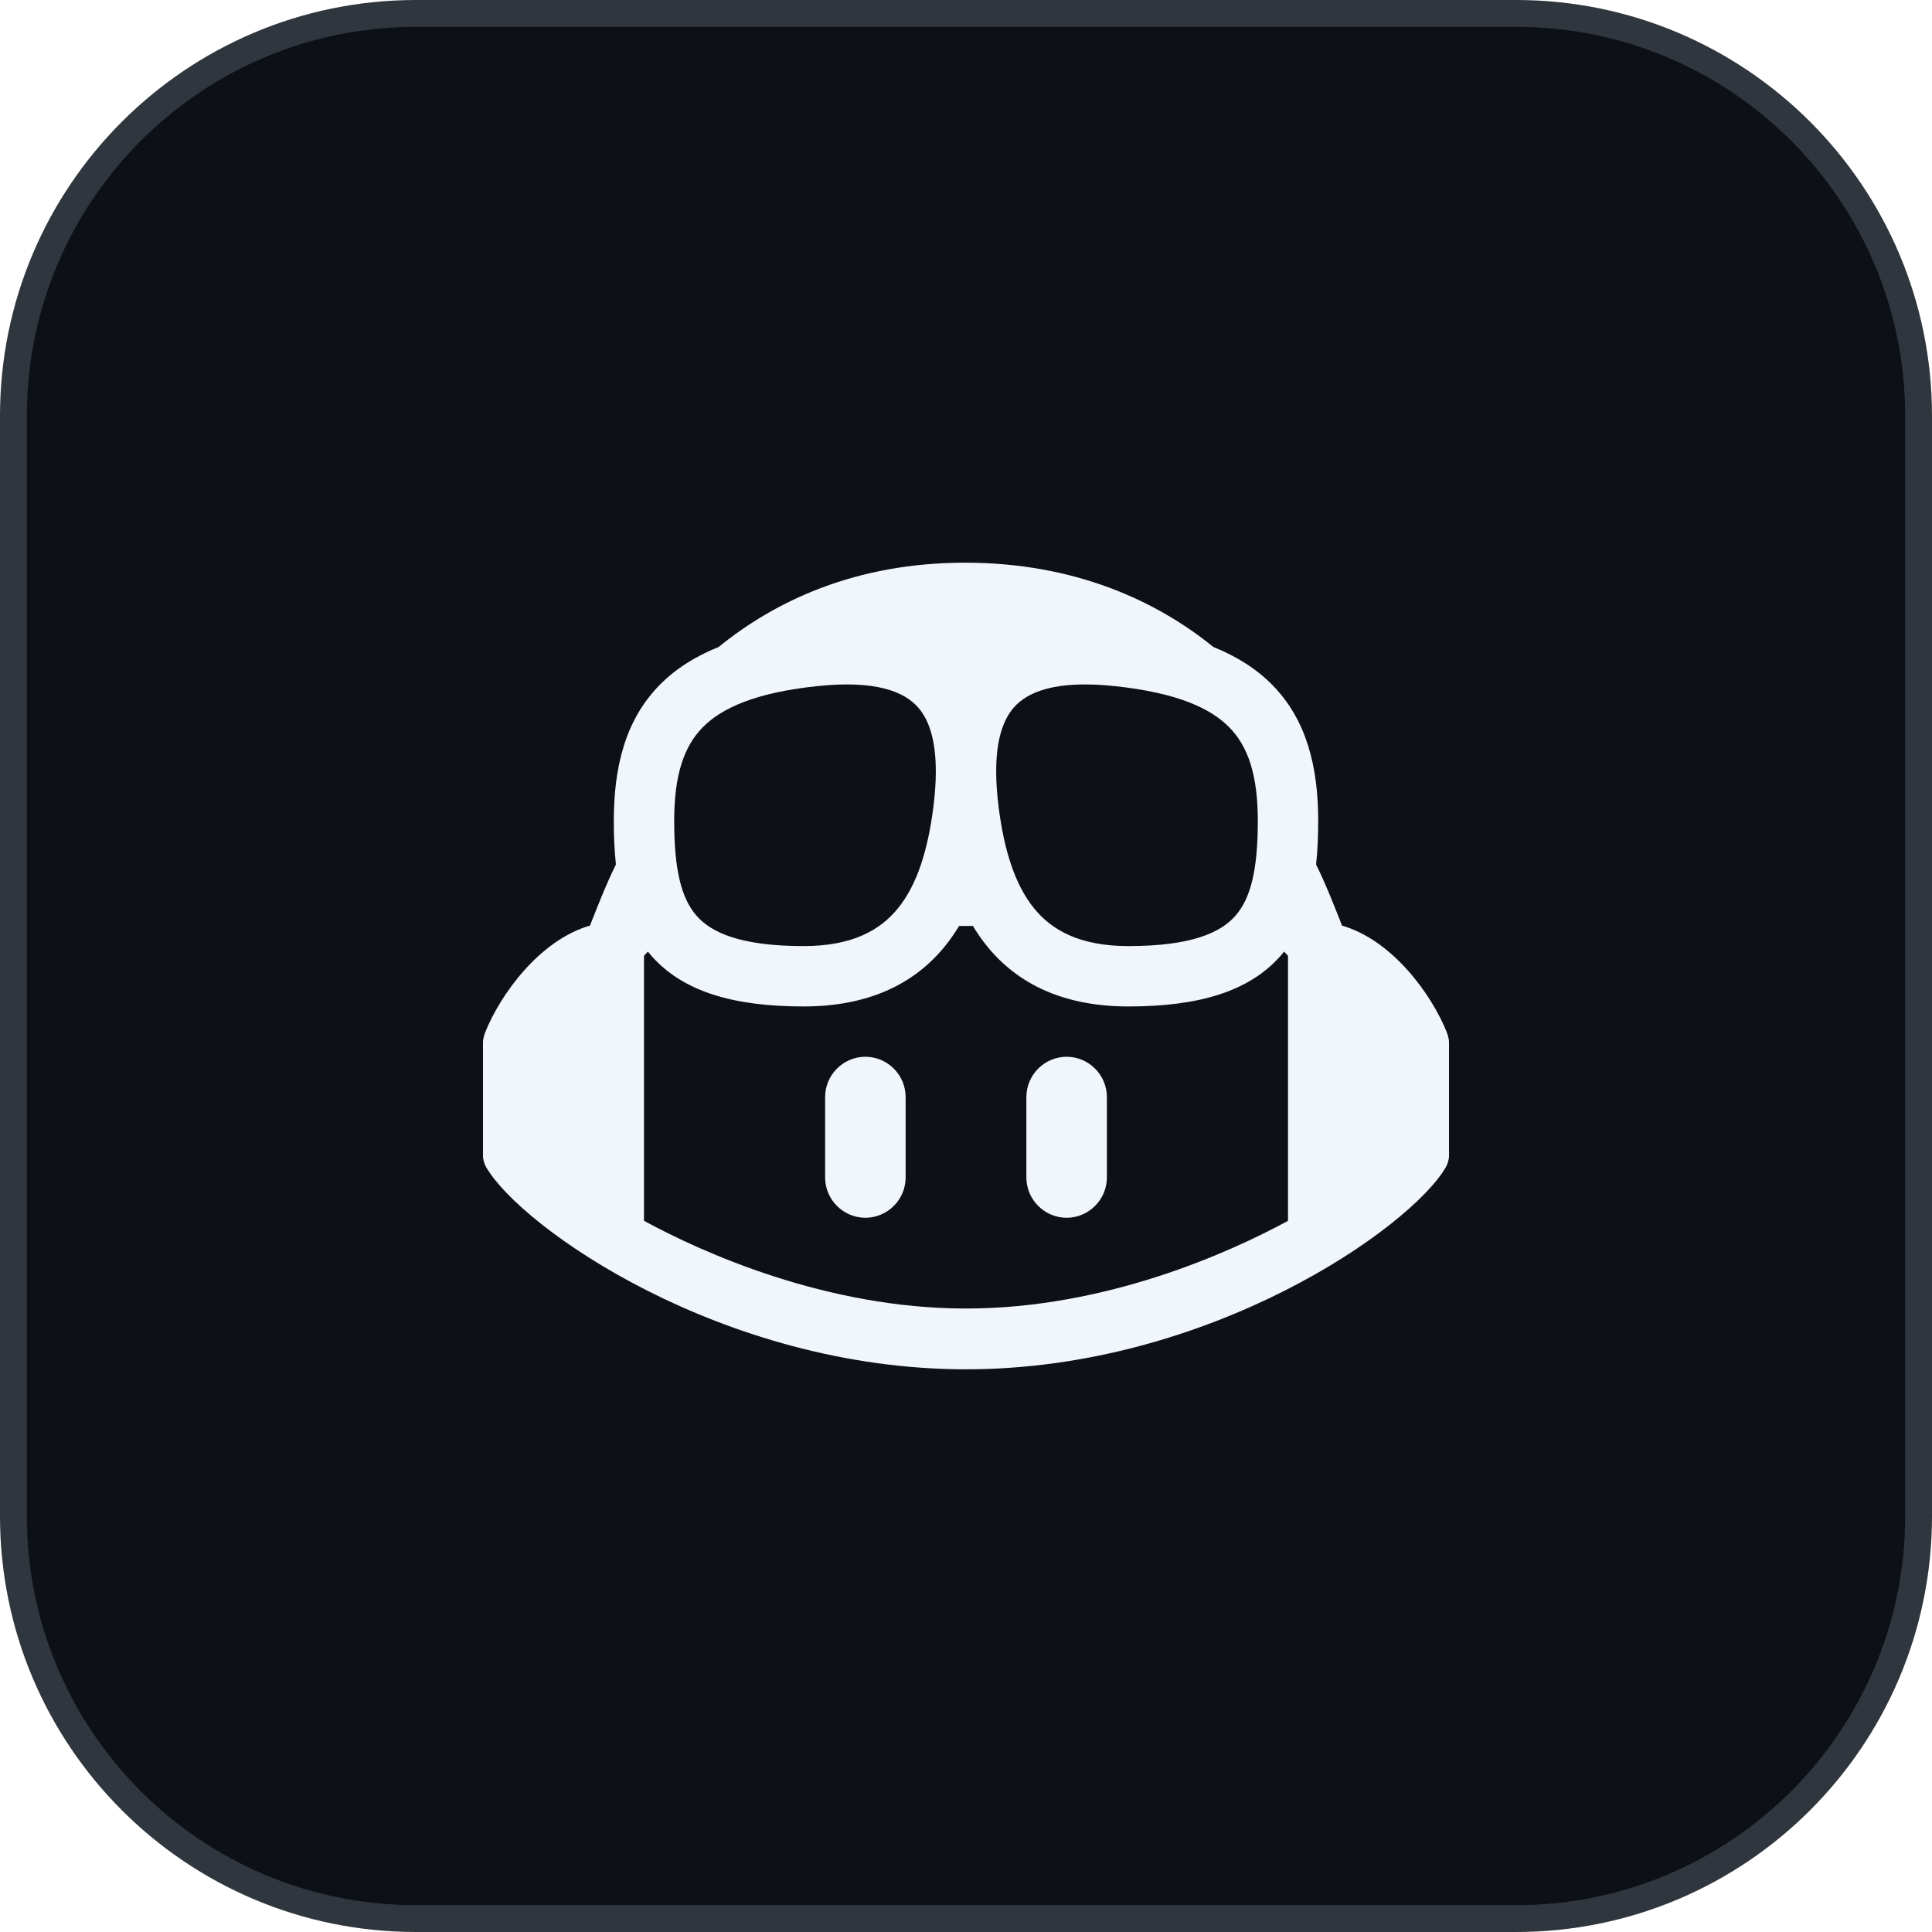
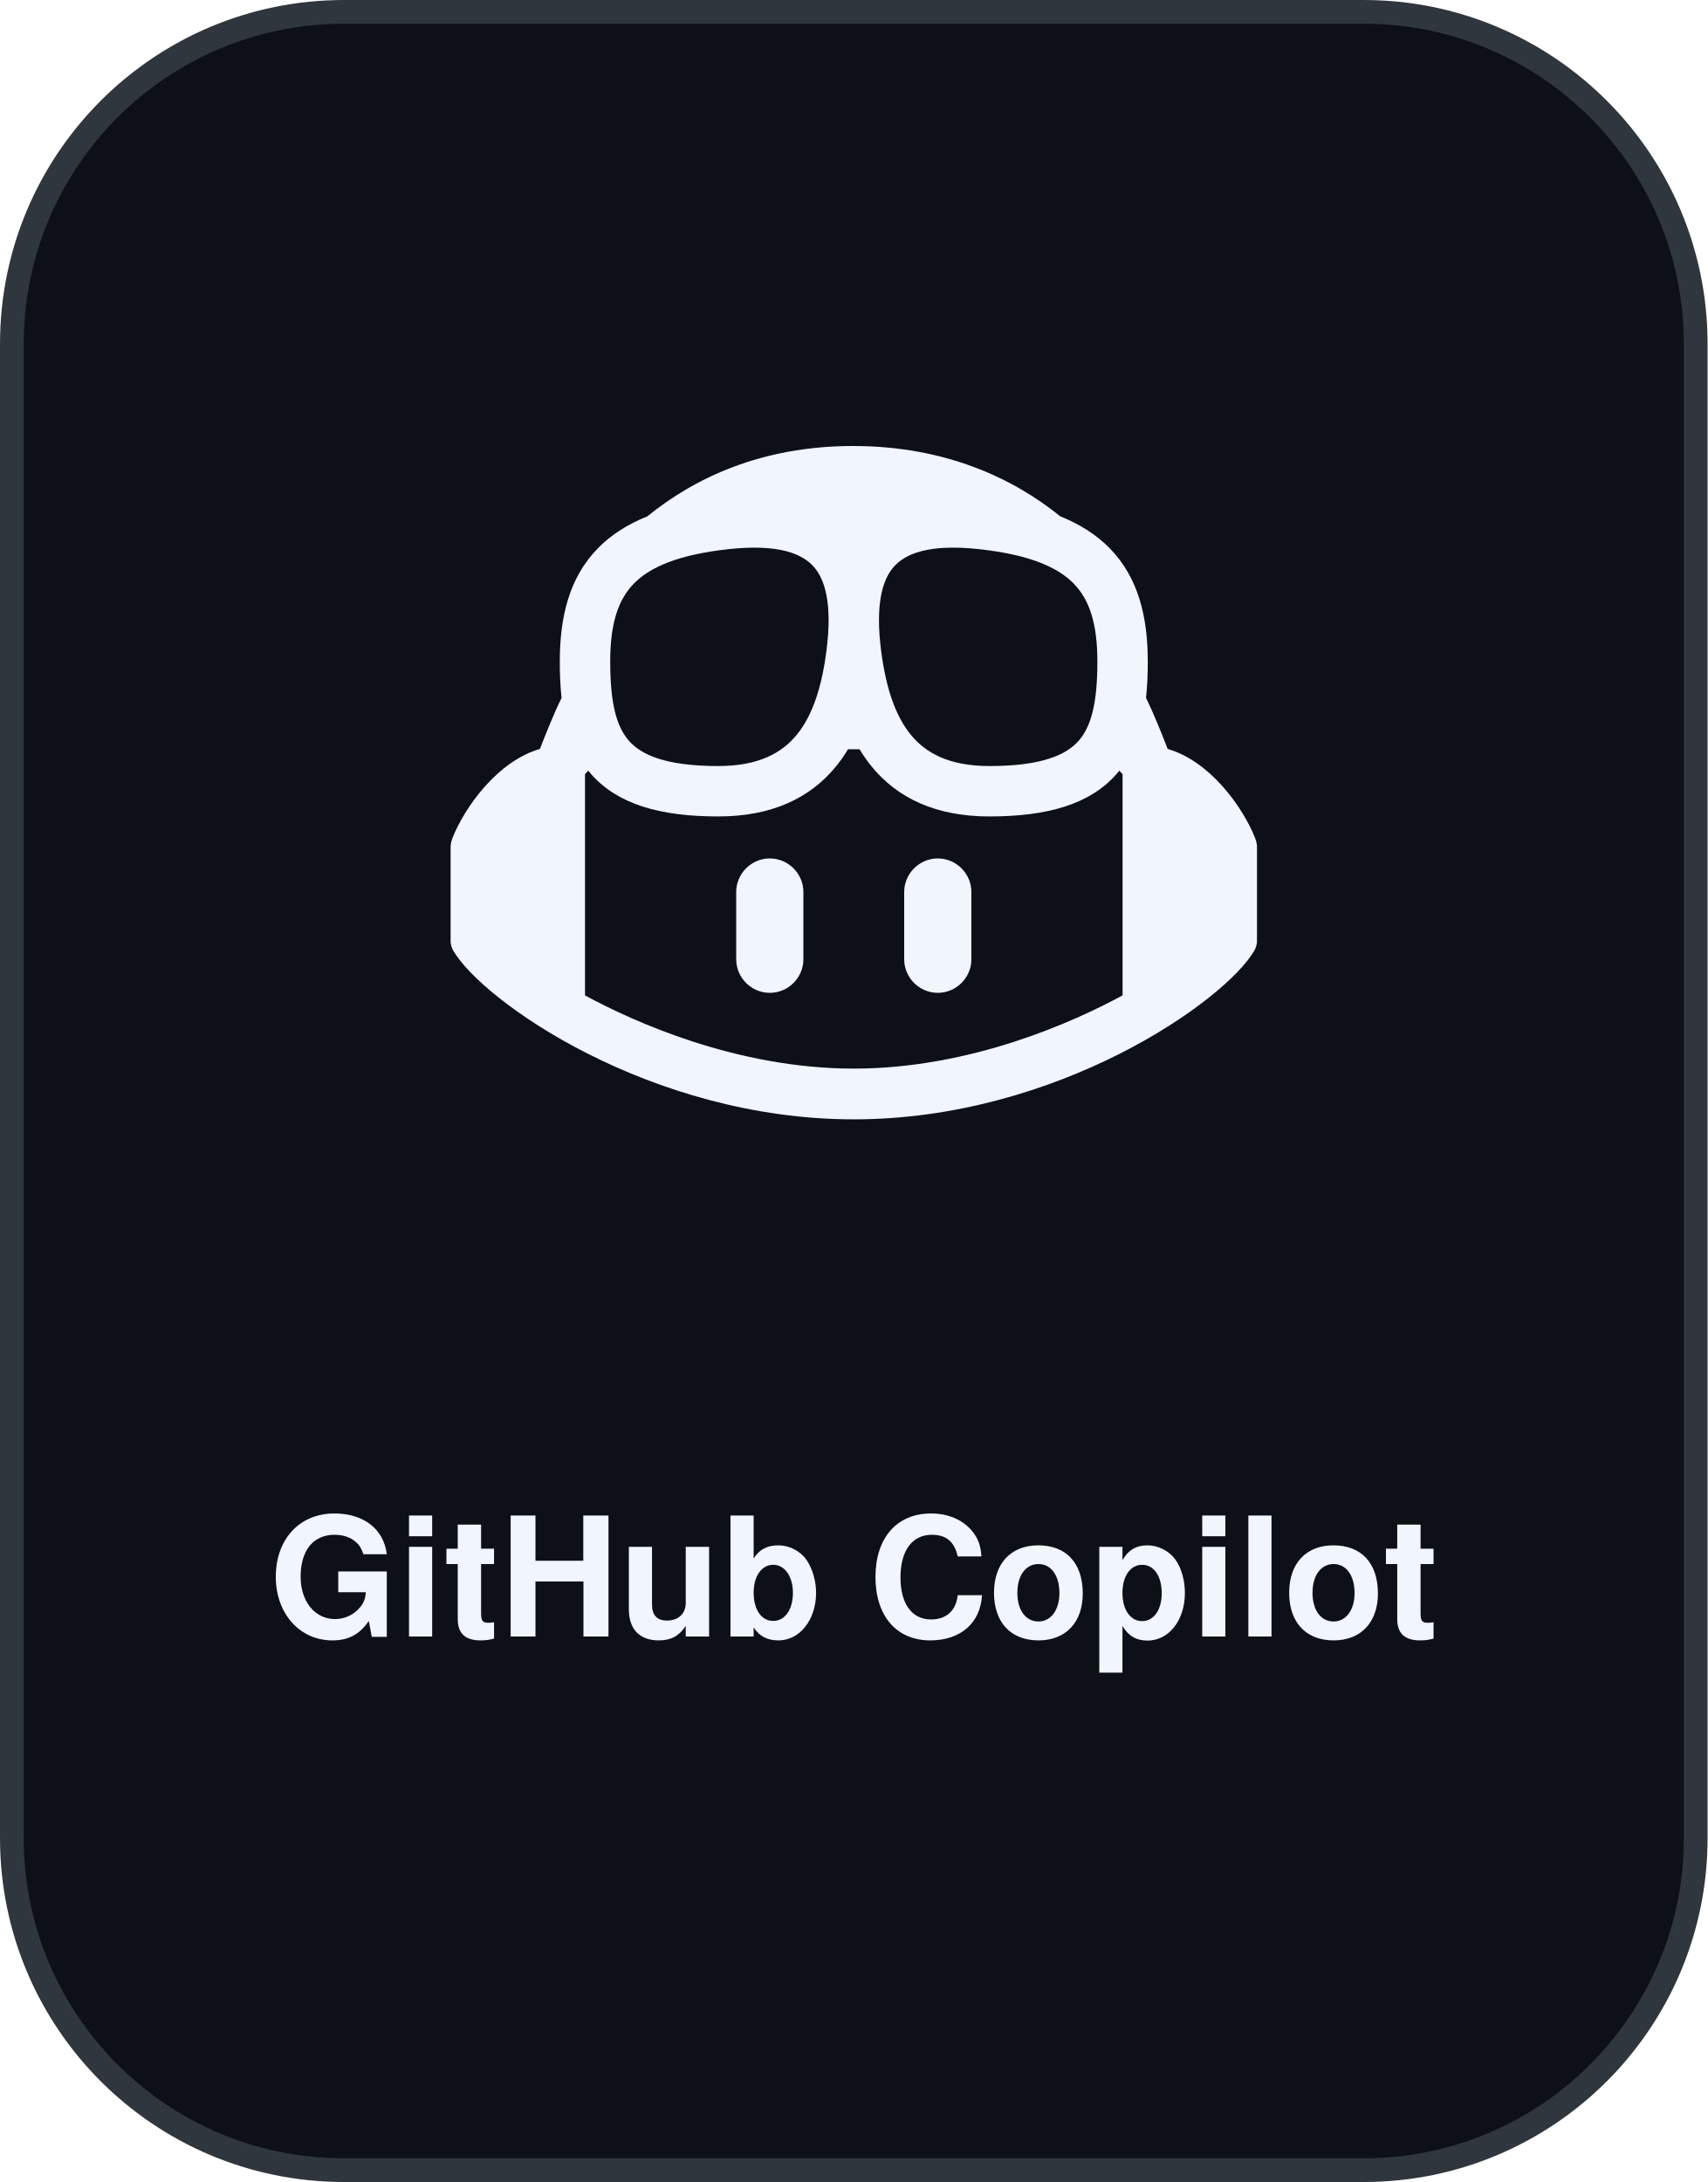
- <svg xmlns="http://www.w3.org/2000/svg" viewBox="0 0 144 144" width="144" height="144" role="img" aria-label="GitHub Copilot">
-   <rect x="1" y="1" width="142" height="142" rx="30" fill="#0d1117" stroke="#30363d" stroke-width="2" />
-   <svg x="36" y="36" width="72" height="72" viewBox="0 0 24 24" fill="#f0f6fc" fill-rule="evenodd">
+ <svg xmlns="http://www.w3.org/2000/svg" viewBox="0 0 144 184" width="144" height="184" role="img" aria-label="GitHub Copilot">
+   <rect x="1" y="1" width="142" height="182" rx="28" fill="#0d1117" stroke="#30363d" stroke-width="2" />
+   <svg x="38.0" y="32.0" width="68.0" height="68.0" viewBox="0 0 24 24" fill="#f0f6fc" fill-rule="evenodd">
    <path d="M23.922 16.997C23.061 18.492 18.063 22.02 12 22.02 5.937 22.02.939 18.492.078 16.997A.641.641 0 0 1 0 16.741v-2.869a.883.883 0 0 1 .053-.22c.372-.935 1.347-2.292 2.605-2.656.167-.429.414-1.055.644-1.517a10.098 10.098 0 0 1-.052-1.086c0-1.331.282-2.499 1.132-3.368.397-.406.89-.717 1.474-.952C7.255 2.937 9.248 1.98 11.978 1.98c2.731 0 4.767.957 6.166 2.093.584.235 1.077.546 1.474.952.85.869 1.132 2.037 1.132 3.368 0 .368-.014.733-.052 1.086.23.462.477 1.088.644 1.517 1.258.364 2.233 1.721 2.605 2.656a.841.841 0 0 1 .053.22v2.869a.641.641 0 0 1-.078.256Zm-11.75-5.992h-.344a4.359 4.359 0 0 1-.355.508c-.77.947-1.918 1.492-3.508 1.492-1.725 0-2.989-.359-3.782-1.259a2.137 2.137 0 0 1-.085-.104L4 11.746v6.585c1.435.779 4.514 2.179 8 2.179 3.486 0 6.565-1.4 8-2.179v-6.585l-.098-.104s-.033.045-.085.104c-.793.9-2.057 1.259-3.782 1.259-1.59 0-2.738-.545-3.508-1.492a4.359 4.359 0 0 1-.355-.508Zm2.328 3.25c.549 0 1 .451 1 1v2c0 .549-.451 1-1 1-.549 0-1-.451-1-1v-2c0-.549.451-1 1-1Zm-5 0c.549 0 1 .451 1 1v2c0 .549-.451 1-1 1-.549 0-1-.451-1-1v-2c0-.549.451-1 1-1Zm3.313-6.185c.136 1.057.403 1.913.878 2.497.442.544 1.134.938 2.344.938 1.573 0 2.292-.337 2.657-.751.384-.435.558-1.15.558-2.361 0-1.14-.243-1.847-.705-2.319-.477-.488-1.319-.862-2.824-1.025-1.487-.161-2.192.138-2.533.529-.269.307-.437.808-.438 1.578v.021c0 .265.021.562.063.893Zm-1.626 0c.042-.331.063-.628.063-.894v-.02c-.001-.77-.169-1.271-.438-1.578-.341-.391-1.046-.69-2.533-.529-1.505.163-2.347.537-2.824 1.025-.462.472-.705 1.179-.705 2.319 0 1.211.175 1.926.558 2.361.365.414 1.084.751 2.657.751 1.21 0 1.902-.394 2.344-.938.475-.584.742-1.44.878-2.497Z" />
  </svg>
+   <text x="72" y="138" text-anchor="middle" font-family="-apple-system,BlinkMacSystemFont,'Segoe UI',Helvetica,Arial,sans-serif" font-size="14" font-weight="600" fill="#f0f6fc">GitHub Copilot</text>
</svg>
